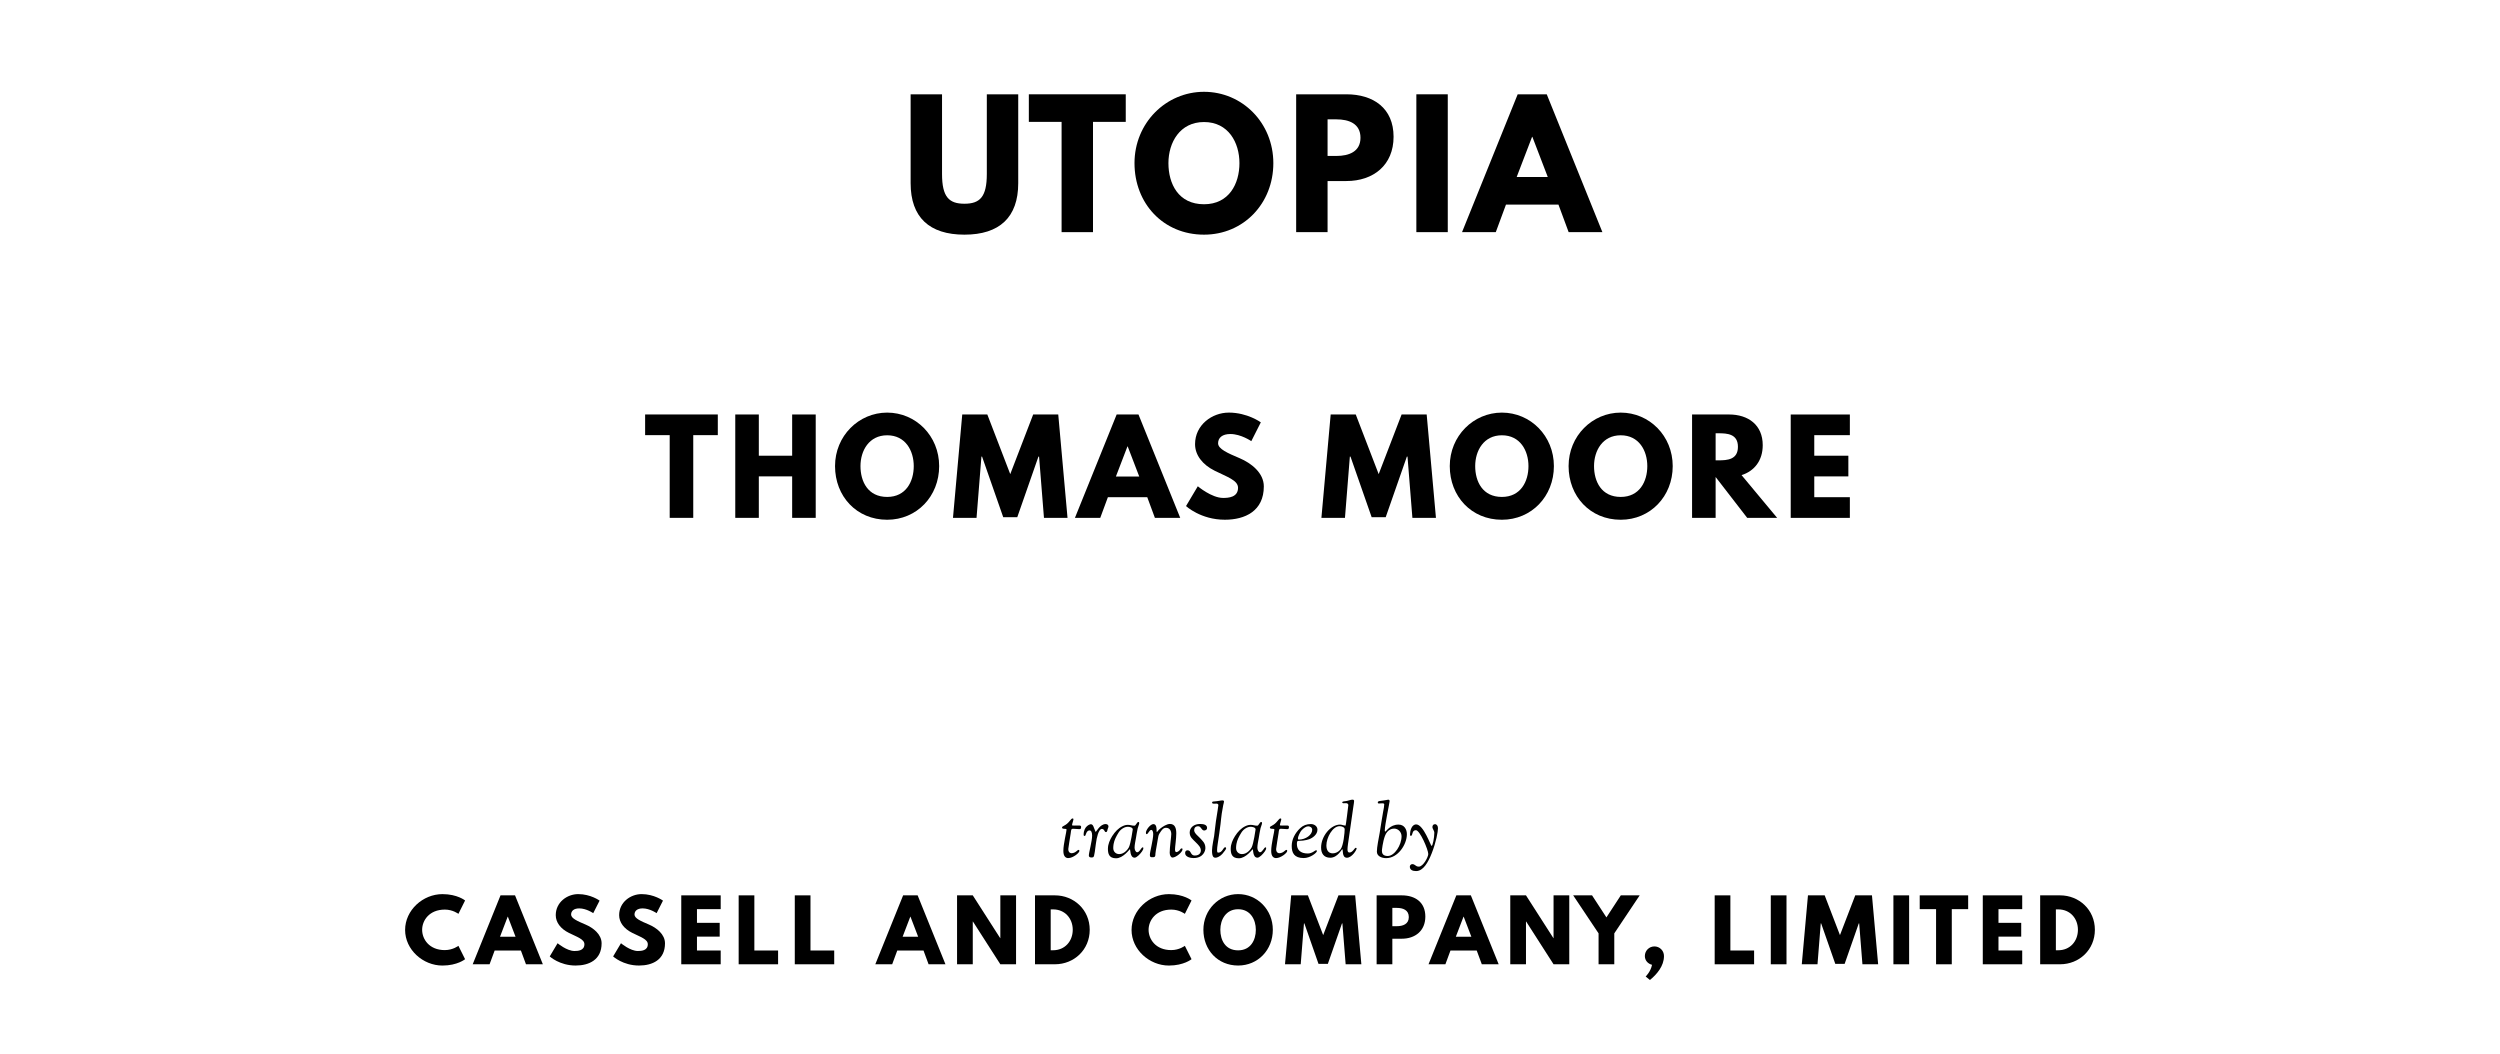
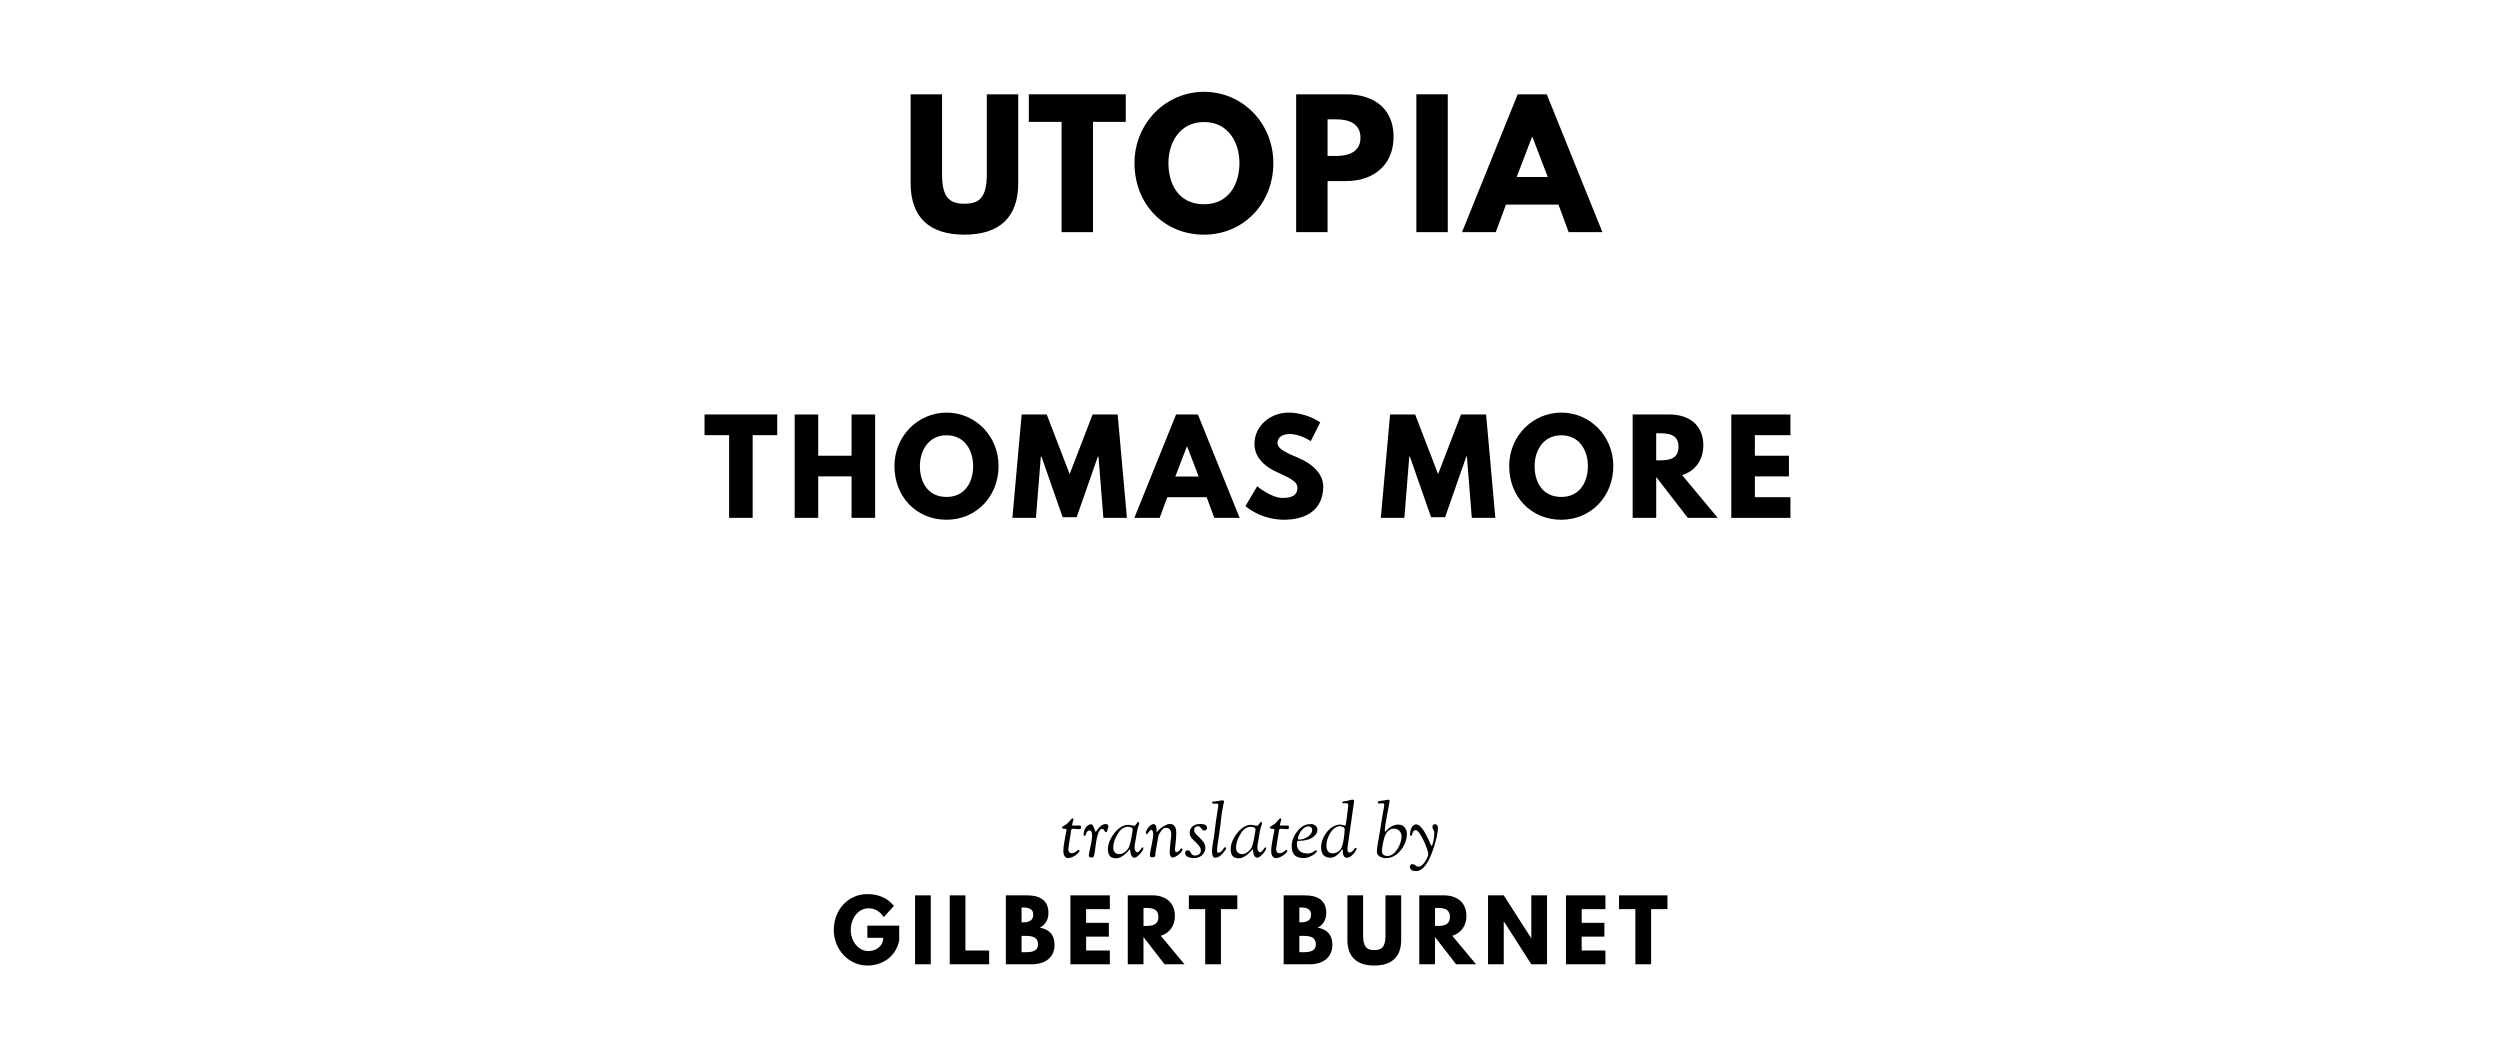
<svg xmlns="http://www.w3.org/2000/svg" version="1.1" viewBox="0 0 1400 590">
  <g aria-label="UTOPIA">
    <path d="M570.21,52.81l0.00,49.78c0.00,19.09-10.48,28.82-30.13,28.82s-30.13-9.73-30.13-28.82l0.00-49.78l17.59,0.00l0.00,44.63c0.00,12.91,3.93,16.65,12.54,16.65s12.54-3.74,12.54-16.65l0.00-44.63l17.59,0.00z" />
    <path d="M576.15,68.25l0.00-15.44l54.27,0.00l0.00,15.44l-18.34,0.00l0.00,61.75l-17.59,0.00l0.00-61.75l-18.34,0.00z" />
    <path d="M635.32,91.36c0.00-22.55,17.68-39.95,38.92-39.95c21.43,0.00,38.83,17.40,38.83,39.95s-16.65,40.05-38.83,40.05c-22.83,0.00-38.92-17.50-38.92-40.05z  M654.32,91.36c0.00,11.51,5.52,23.02,19.93,23.02c14.04,0.00,19.84-11.51,19.84-23.02s-6.18-23.02-19.84-23.02c-13.57,0.00-19.93,11.51-19.93,23.02z" />
    <path d="M725.85,52.81l28.16,0.00c15.06,0.00,26.39,7.77,26.39,23.77c0.00,15.91-11.32,24.80-26.39,24.80l-10.57,0.00l0.00,28.63l-17.59,0.00l0.00-77.19z  M743.44,87.33l4.96,0.00c6.92,0.00,13.47-2.34,13.47-10.20c0.00-7.95-6.55-10.29-13.47-10.29l-4.96,0.00l0.00,20.49z" />
    <path d="M810.75,52.81l0.00,77.19l-17.59,0.00l0.00-77.19l17.59,0.00z" />
    <path d="M866.18,52.81l31.16,77.19l-18.90,0.00l-5.71-15.44l-29.38,0.00l-5.71,15.44l-18.90,0.00l31.16-77.19l16.28,0.00z  M866.75,99.12l-8.61-22.46l-0.19,0.00l-8.61,22.46l17.40,0.00z" />
  </g>
  <g aria-label="THOMAS MORE">
-     <path d="M361.27,243.68l0.00-11.58l40.70,0.00l0.00,11.58l-13.75,0.00l0.00,46.32l-13.19,0.00l0.00-46.32l-13.75,0.00z" />
-     <path d="M424.94,266.77l0.00,23.23l-13.19,0.00l0.00-57.89l13.19,0.00l0.00,23.09l18.67,0.00l0.00-23.09l13.19,0.00l0.00,57.89l-13.19,0.00l0.00-23.23l-18.67,0.00z" />
-     <path d="M467.62,261.02c0.00-16.91,13.26-29.96,29.19-29.96c16.07,0.00,29.12,13.05,29.12,29.96s-12.49,30.04-29.12,30.04c-17.12,0.00-29.19-13.12-29.19-30.04z  M481.87,261.02c0.00,8.63,4.14,17.26,14.95,17.26c10.53,0.00,14.88-8.63,14.88-17.26s-4.63-17.26-14.88-17.26c-10.18,0.00-14.95,8.63-14.95,17.26z" />
-     <path d="M584.62,290.00l-2.74-34.32l-0.35,0.00l-11.86,33.96l-7.86,0.00l-11.86-33.96l-0.35,0.00l-2.74,34.32l-13.19,0.00l5.19-57.89l14.04,0.00l12.84,33.40l12.84-33.40l14.04,0.00l5.19,57.89l-13.19,0.00z" />
-     <path d="M637.55,232.11l23.37,57.89l-14.18,0.00l-4.28-11.58l-22.04,0.00l-4.28,11.58l-14.18,0.00l23.37-57.89l12.21,0.00z  M637.97,266.84l-6.46-16.84l-0.14,0.00l-6.46,16.84l13.05,0.00z" />
-     <path d="M688.10,231.05c10.53,0.00,17.96,5.47,17.96,5.47l-5.33,10.53s-5.75-4.00-11.72-4.00c-4.49,0.00-6.88,2.04-6.88,5.19c0.00,3.23,5.47,5.54,12.07,8.35c6.46,2.74,13.54,8.21,13.54,15.79c0.00,13.82-10.53,18.67-21.82,18.67c-13.54,0.00-21.75-7.65-21.75-7.65l6.60-11.09s7.72,6.53,14.18,6.53c2.88,0.00,8.35-0.28,8.35-5.68c0.00-4.21-6.18-6.11-13.05-9.54c-6.95-3.44-11.02-8.84-11.02-14.88c0.00-10.81,9.54-17.68,18.88-17.68z" />
-     <path d="M790.94,290.00l-2.74-34.32l-0.35,0.00l-11.86,33.96l-7.86,0.00l-11.86-33.96l-0.35,0.00l-2.74,34.32l-13.19,0.00l5.19-57.89l14.04,0.00l12.84,33.40l12.84-33.40l14.04,0.00l5.19,57.89l-13.19,0.00z" />
-     <path d="M811.87,261.02c0.00-16.91,13.26-29.96,29.19-29.96c16.07,0.00,29.12,13.05,29.12,29.96s-12.49,30.04-29.12,30.04c-17.12,0.00-29.19-13.12-29.19-30.04z  M826.11,261.02c0.00,8.63,4.14,17.26,14.95,17.26c10.53,0.00,14.88-8.63,14.88-17.26s-4.63-17.26-14.88-17.26c-10.18,0.00-14.95,8.63-14.95,17.26z" />
-     <path d="M878.41,261.02c0.00-16.91,13.26-29.96,29.19-29.96c16.07,0.00,29.12,13.05,29.12,29.96s-12.49,30.04-29.12,30.04c-17.12,0.00-29.19-13.12-29.19-30.04z  M892.66,261.02c0.00,8.63,4.14,17.26,14.95,17.26c10.53,0.00,14.88-8.63,14.88-17.26s-4.63-17.26-14.88-17.26c-10.18,0.00-14.95,8.63-14.95,17.26z" />
-     <path d="M947.55,232.11l20.70,0.00c10.74,0.00,18.88,5.82,18.88,17.19c0.00,8.70-4.77,14.53-11.86,16.77l19.93,23.93l-16.77,0.00l-17.68-22.88l0.00,22.88l-13.19,0.00l0.00-57.89z  M960.75,257.79l1.54,0.00c4.98,0.00,10.95-0.35,10.95-7.58s-5.96-7.58-10.95-7.58l-1.54,0.00l0.00,15.16z" />
-     <path d="M1035.92,232.11l0.00,11.58l-19.93,0.00l0.00,11.51l19.09,0.00l0.00,11.58l-19.09,0.00l0.00,11.65l19.93,0.00l0.00,11.58l-33.12,0.00l0.00-57.89l33.12,0.00z" />
+     <path d="M394.54,243.68l0.00-11.58l40.70,0.00l0.00,11.58l-13.75,0.00l0.00,46.32l-13.19,0.00l0.00-46.32l-13.75,0.00z" />
+     <path d="M458.21,266.77l0.00,23.23l-13.19,0.00l0.00-57.89l13.19,0.00l0.00,23.09l18.67,0.00l0.00-23.09l13.19,0.00l0.00,57.89l-13.19,0.00l0.00-23.23l-18.67,0.00z" />
+     <path d="M500.89,261.02c0.00-16.91,13.26-29.96,29.19-29.96c16.07,0.00,29.12,13.05,29.12,29.96s-12.49,30.04-29.12,30.04c-17.12,0.00-29.19-13.12-29.19-30.04z  M515.14,261.02c0.00,8.63,4.14,17.26,14.95,17.26c10.53,0.00,14.88-8.63,14.88-17.26s-4.63-17.26-14.88-17.26c-10.18,0.00-14.95,8.63-14.95,17.26z" />
+     <path d="M617.89,290.00l-2.74-34.32l-0.35,0.00l-11.86,33.96l-7.86,0.00l-11.86-33.96l-0.35,0.00l-2.74,34.32l-13.19,0.00l5.19-57.89l14.04,0.00l12.84,33.40l12.84-33.40l14.04,0.00l5.19,57.89l-13.19,0.00z" />
+     <path d="M670.82,232.11l23.37,57.89l-14.18,0.00l-4.28-11.58l-22.04,0.00l-4.28,11.58l-14.18,0.00l23.37-57.89l12.21,0.00z  M671.25,266.84l-6.46-16.84l-0.14,0.00l-6.46,16.84l13.05,0.00z" />
+     <path d="M721.37,231.05c10.53,0.00,17.96,5.47,17.96,5.47l-5.33,10.53s-5.75-4.00-11.72-4.00c-4.49,0.00-6.88,2.04-6.88,5.19c0.00,3.23,5.47,5.54,12.07,8.35c6.46,2.74,13.54,8.21,13.54,15.79c0.00,13.82-10.53,18.67-21.82,18.67c-13.54,0.00-21.75-7.65-21.75-7.65l6.60-11.09s7.72,6.53,14.18,6.53c2.88,0.00,8.35-0.28,8.35-5.68c0.00-4.21-6.18-6.11-13.05-9.54c-6.95-3.44-11.02-8.84-11.02-14.88c0.00-10.81,9.54-17.68,18.88-17.68z" />
+     <path d="M824.21,290.00l-2.74-34.32l-0.35,0.00l-11.86,33.96l-7.86,0.00l-11.86-33.96l-0.35,0.00l-2.74,34.32l-13.19,0.00l5.19-57.89l14.04,0.00l12.84,33.40l12.84-33.40l14.04,0.00l5.19,57.89l-13.19,0.00z" />
+     <path d="M845.14,261.02c0.00-16.91,13.26-29.96,29.19-29.96c16.07,0.00,29.12,13.05,29.12,29.96s-12.49,30.04-29.12,30.04c-17.12,0.00-29.19-13.12-29.19-30.04z  M859.39,261.02c0.00,8.63,4.14,17.26,14.95,17.26c10.53,0.00,14.88-8.63,14.88-17.26s-4.63-17.26-14.88-17.26c-10.18,0.00-14.95,8.63-14.95,17.26z" />
+     <path d="M914.28,232.11l20.70,0.00c10.74,0.00,18.88,5.82,18.88,17.19c0.00,8.70-4.77,14.53-11.86,16.77l19.93,23.93l-16.77,0.00l-17.68-22.88l0.00,22.88l-13.19,0.00l0.00-57.89z  M927.47,257.79l1.54,0.00c4.98,0.00,10.95-0.35,10.95-7.58s-5.96-7.58-10.95-7.58l-1.54,0.00l0.00,15.16z" />
+     <path d="M1002.65,232.11l0.00,11.58l-19.93,0.00l0.00,11.51l19.09,0.00l0.00,11.58l-19.09,0.00l0.00,11.65l19.93,0.00l0.00,11.58l-33.12,0.00l0.00-57.89l33.12,0.00z" />
  </g>
  <g aria-label="translated by">
    <path d="M594.73,463.42c0.00-0.85,1.62-0.81,3.49-2.76c1.70-1.79,1.79-2.34,2.47-2.34c0.21,0.00,0.43,0.13,0.43,0.51c0.00,0.55-0.77,2.55-0.77,3.19c0.00,0.26,0.09,0.30,1.49,0.30c1.66,0.00,2.00-0.04,2.47-0.04c0.89,0.00,1.11,0.30,1.11,0.81c0.00,0.98-0.26,1.23-1.02,1.23c-0.68,0.00-2.51-0.21-3.44-0.21c-1.23,0.00-1.11,0.77-1.36,2.51c-0.38,2.64-1.36,8.16-1.36,8.84c0.00,2.25,1.57,2.34,1.74,2.34c2.34,0.00,3.32-1.87,4.00-1.87c0.13,0.00,0.47,0.00,0.47,0.60c0.00,1.11-3.61,4.00-6.25,4.00c-1.15,0.00-2.72-0.68-2.72-4.00c0.00-3.91,1.79-10.80,1.79-11.94c0.00-0.89-2.51,0.04-2.51-1.15z" />
    <path d="M606.84,467.42c0.00-4.85,3.61-5.87,4.00-5.87c0.89,0.00,1.32,0.81,1.57,1.49c1.06,2.76,1.11,2.81,1.19,2.81c0.30,0.00,2.42-4.38,5.57-4.38c1.11,0.00,1.57,0.72,1.57,1.32c0.00,0.55-0.34,1.11-0.47,1.57c-0.09,0.30-0.17,1.62-0.94,1.62c-0.94,0.00-0.77-1.79-2.30-1.79c-1.91,0.00-2.98,5.57-3.19,7.35l-0.21,1.40c-0.94,7.23-0.85,7.23-2.38,7.23l-0.21,0.00c-0.43,0.00-1.28-0.09-1.28-1.11c0.00-1.70,1.83-7.95,1.83-11.14c0.00-2.13-0.68-2.89-1.45-2.89c-1.74,0.00-2.08,2.55-2.34,2.85c-0.13,0.13-0.26,0.26-0.47,0.26c-0.17,0.00-0.51-0.13-0.51-0.72z" />
    <path d="M620.45,475.15c0.00-2.38,1.06-4.80,2.38-6.93c1.53-2.42,3.49-4.46,5.74-5.53c1.15-0.55,2.00-0.77,3.10-0.77c1.32,0.00,2.21,0.47,3.61,0.47c0.85,0.00,1.36-2.08,2.21-2.08c0.26,0.00,0.47,0.17,0.47,0.64c0.00,0.68-0.55,1.70-0.85,2.93c-0.38,1.57-0.64,3.53-0.98,5.44c-0.34,1.87-0.77,3.83-0.77,5.44c0.00,1.11,0.64,2.51,1.45,2.51c1.40,0.00,2.30-2.76,3.10-2.76c0.34,0.00,0.38,0.30,0.38,0.47c0.00,0.43-0.21,1.06-0.77,1.83c-1.06,1.53-2.98,3.49-4.12,3.49c-2.72,0.00-2.34-4.76-2.64-4.76c-0.21,0.00-3.74,5.10-7.78,5.10s-4.55-2.72-4.55-5.48z  M623.42,474.90c0.00,2.13,1.53,3.40,3.32,3.40c3.06,0.00,5.06-3.06,5.44-3.83c1.02-2.04,2.17-9.86,2.17-9.99c0.00-1.19-1.91-1.49-2.81-1.49c-1.74,0.00-4.00,1.28-5.27,3.44c-1.23,2.04-2.25,3.95-2.64,6.16c-0.13,0.77-0.21,1.53-0.21,2.30z" />
    <path d="M641.70,466.35c0.00-1.66,2.55-4.85,4.17-4.85c2.47,0.00,1.57,4.46,1.96,4.46c0.26,0.00,0.55-0.94,2.13-2.13c1.15-0.89,3.40-2.42,5.19-2.42c2.98,0.00,3.57,2.64,3.57,5.31c0.00,2.98-0.72,7.48-0.72,8.93c0.00,1.19,0.34,1.53,0.81,1.53c0.72,0.00,1.70-0.94,1.70-0.94c0.51-0.64,0.68-1.15,1.32-1.15c0.30,0.00,0.38,0.26,0.38,0.51c0.00,1.66-3.74,4.63-5.61,4.63c-0.85,0.00-1.57-1.19-1.57-2.68c0.00-3.23,0.89-8.93,0.89-10.50c0.00-0.68-0.21-3.49-2.98-3.49c-0.98,0.00-1.79,0.47-2.76,1.87c-1.83,2.59-1.32,2.21-2.34,7.69c-1.06,5.74-0.77,5.23-0.85,5.82c-0.13,0.94-0.47,1.11-1.57,1.11c-1.15,0.00-1.49-0.09-1.49-1.32c0.00-1.79,1.87-8.37,1.87-11.65c0.00-1.49-0.55-2.34-0.98-2.34c-1.32,0.00-1.79,2.38-2.72,2.38c-0.30,0.00-0.38-0.34-0.38-0.81z" />
    <path d="M663.68,477.70c0.00-1.32,0.85-1.53,1.36-1.53c2.17,0.00,1.45,2.93,4.04,2.93c3.10,0.00,3.40-2.21,3.40-2.72c0.00-2.00-1.40-3.23-2.93-4.76c-1.70-1.74-3.32-2.85-3.32-5.40c0.00-2.85,2.47-4.80,5.78-4.80c2.30,0.00,3.95,0.55,3.95,2.21c0.00,1.32-1.40,1.45-1.62,1.45c-1.53,0.00-1.70-2.38-3.36-2.38c-1.62,0.00-2.25,0.98-2.25,2.25c0.00,1.62,2.34,3.36,3.36,4.46c1.32,1.49,2.93,2.68,2.93,5.53c0.00,1.53-1.19,5.57-6.63,5.57c-1.66,0.00-4.72-0.55-4.72-2.81z" />
    <path d="M678.72,476.34c0.00-2.42,1.11-7.44,1.19-8.12c0.38-2.68,0.60-5.70,1.02-8.42c0.72-4.59,1.36-8.42,1.36-8.93s-0.43-0.85-1.06-0.85s-0.72,0.04-1.23,0.04c-0.85,0.00-1.23-0.13-1.23-0.60c0.00-0.21,0.09-0.55,0.64-0.60c3.10-0.21,4.04-0.64,5.14-0.64c0.68,0.00,0.89,0.26,0.89,0.68c0.00,0.60-0.30,1.15-0.43,1.96c-1.57,8.25-0.85,6.67-2.21,15.81c-0.72,5.02-1.23,7.69-1.23,9.14s0.13,1.66,0.68,1.66c2.34,0.00,2.76-3.02,3.87-3.02c0.30,0.00,0.51,0.26,0.51,0.68s-1.11,1.87-2.13,3.06c-1.11,1.28-2.89,2.13-3.70,2.13c-0.85,0.00-2.08,0.00-2.08-4.00z" />
    <path d="M689.22,475.15c0.00-2.38,1.06-4.80,2.38-6.93c1.53-2.42,3.49-4.46,5.74-5.53c1.15-0.55,2.00-0.77,3.10-0.77c1.32,0.00,2.21,0.47,3.61,0.47c0.85,0.00,1.36-2.08,2.21-2.08c0.26,0.00,0.47,0.17,0.47,0.64c0.00,0.68-0.55,1.70-0.85,2.93c-0.38,1.57-0.64,3.53-0.98,5.44c-0.34,1.87-0.77,3.83-0.77,5.44c0.00,1.11,0.64,2.51,1.45,2.51c1.40,0.00,2.30-2.76,3.10-2.76c0.34,0.00,0.38,0.30,0.38,0.47c0.00,0.43-0.21,1.06-0.77,1.83c-1.06,1.53-2.98,3.49-4.12,3.49c-2.72,0.00-2.34-4.76-2.64-4.76c-0.21,0.00-3.74,5.10-7.78,5.10s-4.55-2.72-4.55-5.48z  M692.20,474.90c0.00,2.13,1.53,3.40,3.32,3.40c3.06,0.00,5.06-3.06,5.44-3.83c1.02-2.04,2.17-9.86,2.17-9.99c0.00-1.19-1.91-1.49-2.81-1.49c-1.74,0.00-4.00,1.28-5.27,3.44c-1.23,2.04-2.25,3.95-2.64,6.16c-0.13,0.77-0.21,1.53-0.21,2.30z" />
    <path d="M711.12,463.42c0.00-0.85,1.62-0.81,3.49-2.76c1.70-1.79,1.79-2.34,2.47-2.34c0.21,0.00,0.43,0.13,0.43,0.51c0.00,0.55-0.77,2.55-0.77,3.19c0.00,0.26,0.09,0.30,1.49,0.30c1.66,0.00,2.00-0.04,2.47-0.04c0.89,0.00,1.11,0.30,1.11,0.81c0.00,0.98-0.26,1.23-1.02,1.23c-0.68,0.00-2.51-0.21-3.44-0.21c-1.23,0.00-1.11,0.77-1.36,2.51c-0.38,2.64-1.36,8.16-1.36,8.84c0.00,2.25,1.57,2.34,1.74,2.34c2.34,0.00,3.32-1.87,4.00-1.87c0.13,0.00,0.47,0.00,0.47,0.60c0.00,1.11-3.61,4.00-6.25,4.00c-1.15,0.00-2.72-0.68-2.72-4.00c0.00-3.91,1.79-10.80,1.79-11.94c0.00-0.89-2.51,0.04-2.51-1.15z" />
    <path d="M723.36,473.75c0.00-3.66,1.87-7.31,4.80-10.03c1.57-1.49,3.53-2.25,5.91-2.25c2.00,0.00,3.70,1.28,3.70,3.15c0.00,3.06-3.32,4.80-4.12,5.14c-0.38,0.17-2.68,1.11-6.67,1.15c-0.60,0.00-0.72,0.64-0.72,1.74c0.00,3.19,1.91,5.31,6.12,5.31c2.42,0.00,4.12-1.83,4.59-1.83c0.34,0.00,0.51,0.17,0.51,0.43c0.00,0.98-3.70,3.95-7.40,3.95c-5.40,0.00-6.72-2.98-6.72-6.76z  M726.84,469.33c0.00,0.30,0.09,0.85,0.38,0.85c4.12,0.00,7.61-2.76,7.61-5.44c0.00-1.62-1.53-2.00-2.25-2.00c-1.06,0.00-2.38,0.85-3.49,2.00c-1.28,1.32-2.25,4.04-2.25,4.59z" />
    <path d="M739.81,474.69c0.00-6.59,5.53-12.92,10.58-12.92c1.11,0.00,1.96,0.55,3.15,0.55c0.13,0.00,1.53-11.18,1.53-11.48c0.00-0.64-0.60-1.06-1.23-1.06c-0.47,0.00-1.45,0.04-1.49,0.04c-0.43,0.00-0.68-0.17-0.68-0.47c0.00-0.72,1.49-0.55,2.68-0.85c2.38-0.60,2.13-0.68,3.27-0.68c0.38,0.00,0.68,0.34,0.68,0.72c0.00,1.11-0.43,2.47-2.81,19.85c-0.47,3.23-0.89,5.91-0.89,7.18c0.00,0.94,0.13,1.83,1.11,1.83c1.87,0.00,2.85-2.64,3.53-2.64c0.34,0.00,0.47,0.21,0.47,0.38c0.00,0.89-2.68,5.19-5.44,5.19c-2.98,0.00-2.00-4.76-2.59-4.76c-0.38,0.00-2.55,4.76-6.76,4.76c-3.61,0.00-5.10-2.47-5.10-5.65z  M742.78,473.50c0.00,2.47,1.02,4.38,3.61,4.38c1.53,0.00,3.19-0.81,4.29-2.21c1.70-2.13,2.34-9.61,2.34-11.31c0.00-1.15-1.70-1.70-2.85-1.70c-3.91,0.00-7.40,6.38-7.40,10.84z" />
    <path d="M771.05,476.98c0.00-2.72,0.98-7.14,1.57-10.58c0.77-4.42,1.28-8.54,1.91-11.69c0.38-1.83,0.64-3.32,0.64-4.34c0.00-0.21-0.21-0.51-1.06-0.51c-0.64,0.00-1.11,0.09-1.74,0.09c-0.47,0.00-0.81,0.00-0.81-0.60c0.00-0.85,1.19-0.81,3.15-1.06c1.66-0.21,2.42-0.47,2.68-0.47c0.47,0.00,0.81,0.30,0.81,0.77c0.00,0.77-2.72,13.43-2.72,16.49c0.00,0.30,0.13,0.64,0.21,0.64c0.60,0.00,2.59-3.95,7.48-3.95c3.19,0.00,4.68,2.64,4.68,5.40c0.00,5.78-5.02,13.39-11.60,13.39c-2.51,0.00-5.19-1.11-5.19-3.57z  M773.86,476.47c0.00,1.45,0.64,2.89,3.27,2.89c3.83,0.00,7.74-6.12,7.74-11.01c0.00-2.38-1.83-4.34-4.17-4.34c-1.02,0.00-3.78,0.43-5.14,4.12c-1.23,3.36-1.70,7.91-1.70,8.33z" />
    <path d="M789.50,485.31c0.00-0.72,0.64-1.40,1.36-1.40c1.70,0.00,1.74,1.40,3.70,1.40c2.47,0.00,5.27-5.44,5.27-7.06c0.00-2.38-4.68-13.35-6.93-13.35c-2.47,0.00-1.57,3.19-2.85,3.19c-0.26,0.00-0.43-0.21-0.43-0.94c0.00-1.79,0.85-5.48,3.44-5.48c4.12,0.00,8.16,12.07,8.63,12.07c0.60,0.00,1.53-4.55,1.53-7.40c0.00-1.23-1.06-2.08-1.06-3.23c0.00-0.77,0.43-1.57,1.45-1.57c0.94,0.00,1.66,0.94,1.66,2.25c0.00,1.91-1.02,7.78-3.53,14.11c-2.00,5.06-4.72,9.90-8.71,9.90c-1.83,0.00-3.53-0.55-3.53-2.51z" />
  </g>
  <g aria-label="GILBERT BURNET">
-     <path d="M249.13,532.05c4.49,0.00,7.58-2.39,7.58-2.39l3.74,7.49s-4.30,3.56-12.68,3.56c-10.90,0.00-20.91-8.89-20.91-19.93c0.00-11.09,9.96-20.07,20.91-20.07c8.37,0.00,12.68,3.56,12.68,3.56l-3.74,7.49s-3.09-2.39-7.58-2.39c-8.84,0.00-12.73,6.18-12.73,11.32c0.00,5.19,3.88,11.37,12.73,11.37z" />
-     <path d="M288.42,501.40l15.58,38.60l-9.45,0.00l-2.85-7.72l-14.69,0.00l-2.85,7.72l-9.45,0.00l15.58-38.60l8.14,0.00z  M288.70,524.56l-4.30-11.23l-0.09,0.00l-4.30,11.23l8.70,0.00z" />
-     <path d="M323.79,500.70c7.02,0.00,11.98,3.65,11.98,3.65l-3.56,7.02s-3.84-2.67-7.81-2.67c-2.99,0.00-4.58,1.36-4.58,3.46c0.00,2.15,3.65,3.70,8.05,5.57c4.30,1.82,9.03,5.47,9.03,10.53c0.00,9.22-7.02,12.44-14.55,12.44c-9.03,0.00-14.50-5.10-14.50-5.10l4.40-7.39s5.15,4.35,9.45,4.35c1.92,0.00,5.57-0.19,5.57-3.79c0.00-2.81-4.12-4.07-8.70-6.36c-4.63-2.29-7.35-5.89-7.35-9.92c0.00-7.20,6.36-11.79,12.58-11.79z" />
-     <path d="M359.29,500.70c7.02,0.00,11.98,3.65,11.98,3.65l-3.56,7.02s-3.84-2.67-7.81-2.67c-2.99,0.00-4.58,1.36-4.58,3.46c0.00,2.15,3.65,3.70,8.05,5.57c4.30,1.82,9.03,5.47,9.03,10.53c0.00,9.22-7.02,12.44-14.55,12.44c-9.03,0.00-14.50-5.10-14.50-5.10l4.40-7.39s5.15,4.35,9.45,4.35c1.92,0.00,5.57-0.19,5.57-3.79c0.00-2.81-4.12-4.07-8.70-6.36c-4.63-2.29-7.35-5.89-7.35-9.92c0.00-7.20,6.36-11.79,12.58-11.79z" />
-     <path d="M403.59,501.40l0.00,7.72l-13.29,0.00l0.00,7.67l12.73,0.00l0.00,7.72l-12.73,0.00l0.00,7.77l13.29,0.00l0.00,7.72l-22.08,0.00l0.00-38.60l22.08,0.00z" />
-     <path d="M422.44,501.40l0.00,30.88l13.29,0.00l0.00,7.72l-22.08,0.00l0.00-38.60l8.80,0.00z" />
-     <path d="M453.87,501.40l0.00,30.88l13.29,0.00l0.00,7.72l-22.08,0.00l0.00-38.60l8.80,0.00z" />
-     <path d="M513.88,501.40l15.58,38.60l-9.45,0.00l-2.85-7.72l-14.69,0.00l-2.85,7.72l-9.45,0.00l15.58-38.60l8.14,0.00z  M514.16,524.56l-4.30-11.23l-0.09,0.00l-4.30,11.23l8.70,0.00z" />
-     <path d="M544.75,516.05l0.00,23.95l-8.80,0.00l0.00-38.60l8.80,0.00l15.35,23.95l0.09,0.00l0.00-23.95l8.80,0.00l0.00,38.60l-8.80,0.00l-15.35-23.95l-0.09,0.00z" />
-     <path d="M579.60,501.40l11.18,0.00c10.57,0.00,19.46,8.05,19.46,19.27c0.00,11.27-8.84,19.32-19.46,19.32l-11.18,0.00l0.00-38.60z  M588.39,532.14l1.36,0.00c6.50,0.00,10.95-4.96,10.99-11.42c0.00-6.46-4.44-11.46-10.99-11.46l-1.36,0.00l0.00,22.88z" />
-     <path d="M655.94,532.05c4.49,0.00,7.58-2.39,7.58-2.39l3.74,7.49s-4.30,3.56-12.68,3.56c-10.90,0.00-20.91-8.89-20.91-19.93c0.00-11.09,9.96-20.07,20.91-20.07c8.37,0.00,12.68,3.56,12.68,3.56l-3.74,7.49s-3.09-2.39-7.58-2.39c-8.84,0.00-12.73,6.18-12.73,11.32c0.00,5.19,3.88,11.37,12.73,11.37z" />
-     <path d="M673.90,520.68c0.00-11.27,8.84-19.98,19.46-19.98c10.71,0.00,19.42,8.70,19.42,19.98s-8.33,20.02-19.42,20.02c-11.42,0.00-19.46-8.75-19.46-20.02z  M683.39,520.68c0.00,5.75,2.76,11.51,9.96,11.51c7.02,0.00,9.92-5.75,9.92-11.51s-3.09-11.51-9.92-11.51c-6.78,0.00-9.96,5.75-9.96,11.51z" />
-     <path d="M753.56,540.00l-1.82-22.88l-0.23,0.00l-7.91,22.64l-5.24,0.00l-7.91-22.64l-0.23,0.00l-1.82,22.88l-8.80,0.00l3.46-38.60l9.36,0.00l8.56,22.27l8.56-22.27l9.36,0.00l3.46,38.60l-8.80,0.00z" />
-     <path d="M770.92,501.40l14.08,0.00c7.53,0.00,13.19,3.88,13.19,11.88c0.00,7.95-5.66,12.40-13.19,12.40l-5.29,0.00l0.00,14.32l-8.80,0.00l0.00-38.60z  M779.71,518.67l2.48,0.00c3.46,0.00,6.74-1.17,6.74-5.10c0.00-3.98-3.27-5.15-6.74-5.15l-2.48,0.00l0.00,10.25z" />
-     <path d="M823.68,501.40l15.58,38.60l-9.45,0.00l-2.85-7.72l-14.69,0.00l-2.85,7.72l-9.45,0.00l15.58-38.60l8.14,0.00z  M823.96,524.56l-4.30-11.23l-0.09,0.00l-4.30,11.23l8.70,0.00z" />
-     <path d="M854.55,516.05l0.00,23.95l-8.80,0.00l0.00-38.60l8.80,0.00l15.35,23.95l0.09,0.00l0.00-23.95l8.80,0.00l0.00,38.60l-8.80,0.00l-15.35-23.95l-0.09,0.00z" />
-     <path d="M880.98,501.40l10.57,0.00l8.05,12.35l8.05-12.35l10.57,0.00l-14.22,21.29l0.00,17.31l-8.80,0.00l0.00-17.31z" />
-     <path d="M926.45,529.99c2.99,0.00,5.38,2.39,5.38,5.38c0.00,5.66-4.02,10.25-7.86,13.43l-2.39-1.96s2.81-2.67,3.56-6.55c-2.29-0.56-4.02-2.43-4.02-4.91c0.00-2.99,2.39-5.38,5.33-5.38z" />
-     <path d="M969.01,501.40l0.00,30.88l13.29,0.00l0.00,7.72l-22.08,0.00l0.00-38.60l8.80,0.00z" />
-     <path d="M1000.44,501.40l0.00,38.60l-8.80,0.00l0.00-38.60l8.80,0.00z" />
-     <path d="M1042.96,540.00l-1.82-22.88l-0.23,0.00l-7.91,22.64l-5.24,0.00l-7.91-22.64l-0.23,0.00l-1.82,22.88l-8.80,0.00l3.46-38.60l9.36,0.00l8.56,22.27l8.56-22.27l9.36,0.00l3.46,38.60l-8.80,0.00z" />
-     <path d="M1069.11,501.40l0.00,38.60l-8.80,0.00l0.00-38.60l8.80,0.00z" />
-     <path d="M1075.04,509.12l0.00-7.72l27.13,0.00l0.00,7.72l-9.17,0.00l0.00,30.88l-8.80,0.00l0.00-30.88l-9.17,0.00z" />
-     <path d="M1132.44,501.40l0.00,7.72l-13.29,0.00l0.00,7.67l12.73,0.00l0.00,7.72l-12.73,0.00l0.00,7.77l13.29,0.00l0.00,7.72l-22.08,0.00l0.00-38.60l22.08,0.00z" />
-     <path d="M1142.49,501.40l11.18,0.00c10.57,0.00,19.46,8.05,19.46,19.27c0.00,11.27-8.84,19.32-19.46,19.32l-11.18,0.00l0.00-38.60z  M1151.29,532.14l1.36,0.00c6.50,0.00,10.95-4.96,10.99-11.42c0.00-6.46-4.44-11.46-10.99-11.46l-1.36,0.00l0.00,22.88z" />
+     <path d="M503.55,518.39l0.00,8.37c-2.11,9.78-10.25,13.94-17.82,13.94c-10.39,0.00-18.81-8.94-18.81-19.98c0.00-11.09,7.95-20.02,18.81-20.02c6.78,0.00,11.51,2.53,14.88,6.60l-5.75,6.32c-2.25-3.60-5.19-4.96-8.61-4.96c-5.43,0.00-9.82,5.38-9.82,12.07c0.00,6.55,4.40,11.88,9.82,11.88c4.21,0.00,8.37-2.71,8.37-7.44l-8.89,0.00l0.00-6.78l17.82,0.00z" />
+     <path d="M521.23,501.40l0.00,38.60l-8.80,0.00l0.00-38.60l8.80,0.00z" />
+     <path d="M540.63,501.40l0.00,30.88l13.29,0.00l0.00,7.72l-22.08,0.00l0.00-38.60l8.80,0.00z" />
+     <path d="M563.27,501.40l11.98,0.00c6.64,0.00,11.88,2.48,11.88,9.82c0.00,3.56-1.54,6.60-4.82,8.28c4.82,0.84,8.23,3.51,8.23,9.73c0.00,6.36-4.63,10.76-12.63,10.76l-14.64,0.00l0.00-38.60z  M572.07,516.51l0.70,0.00c3.79,0.00,5.85-1.17,5.85-4.40c0.00-2.76-2.01-3.93-5.85-3.93l-0.70,0.00l0.00,8.33z  M572.07,533.22l2.76,0.00c4.16,0.00,6.46-1.26,6.46-4.30c0.00-3.56-2.29-4.82-6.46-4.82l-2.76,0.00l0.00,9.12z" />
+     <path d="M621.51,501.40l0.00,7.72l-13.29,0.00l0.00,7.67l12.73,0.00l0.00,7.72l-12.73,0.00l0.00,7.77l13.29,0.00l0.00,7.72l-22.08,0.00l0.00-38.60l22.08,0.00z" />
+     <path d="M631.56,501.40l13.80,0.00c7.16,0.00,12.58,3.88,12.58,11.46c0.00,5.80-3.18,9.68-7.91,11.18l13.29,15.95l-11.18,0.00l-11.79-15.25l0.00,15.25l-8.80,0.00l0.00-38.60z  M640.36,518.53l1.03,0.00c3.32,0.00,7.30-0.23,7.30-5.05s-3.98-5.05-7.30-5.05l-1.03,0.00l0.00,10.11z" />
+     <path d="M665.76,509.12l0.00-7.72l27.13,0.00l0.00,7.72l-9.17,0.00l0.00,30.88l-8.80,0.00l0.00-30.88l-9.17,0.00z" />
+     <path d="M718.85,501.40l11.98,0.00c6.64,0.00,11.88,2.48,11.88,9.82c0.00,3.56-1.54,6.60-4.82,8.28c4.82,0.84,8.23,3.51,8.23,9.73c0.00,6.36-4.63,10.76-12.63,10.76l-14.64,0.00l0.00-38.60z  M727.64,516.51l0.70,0.00c3.79,0.00,5.85-1.17,5.85-4.40c0.00-2.76-2.01-3.93-5.85-3.93l-0.70,0.00l0.00,8.33z  M727.64,533.22l2.76,0.00c4.16,0.00,6.46-1.26,6.46-4.30c0.00-3.56-2.29-4.82-6.46-4.82l-2.76,0.00l0.00,9.12z" />
+     <path d="M784.66,501.40l0.00,24.89c0.00,9.54-5.24,14.41-15.06,14.41s-15.06-4.87-15.06-14.41l0.00-24.89l8.80,0.00l0.00,22.32c0.00,6.46,1.96,8.33,6.27,8.33s6.27-1.87,6.27-8.33l0.00-22.32l8.80,0.00z" />
+     <path d="M794.81,501.40l13.80,0.00c7.16,0.00,12.58,3.88,12.58,11.46c0.00,5.80-3.18,9.68-7.91,11.18l13.29,15.95l-11.18,0.00l-11.79-15.25l0.00,15.25l-8.80,0.00l0.00-38.60z  M803.61,518.53l1.03,0.00c3.32,0.00,7.30-0.23,7.30-5.05s-3.98-5.05-7.30-5.05l-1.03,0.00l0.00,10.11z" />
+     <path d="M842.10,516.05l0.00,23.95l-8.80,0.00l0.00-38.60l8.80,0.00l15.35,23.95l0.09,0.00l0.00-23.95l8.80,0.00l0.00,38.60l-8.80,0.00l-15.35-23.95l-0.09,0.00z" />
+     <path d="M899.03,501.40l0.00,7.72l-13.29,0.00l0.00,7.67l12.73,0.00l0.00,7.72l-12.73,0.00l0.00,7.77l13.29,0.00l0.00,7.72l-22.08,0.00l0.00-38.60l22.08,0.00z" />
+     <path d="M906.65,509.12l0.00-7.72l27.13,0.00l0.00,7.72l-9.17,0.00l0.00,30.88l-8.80,0.00l0.00-30.88l-9.17,0.00z" />
  </g>
</svg>
